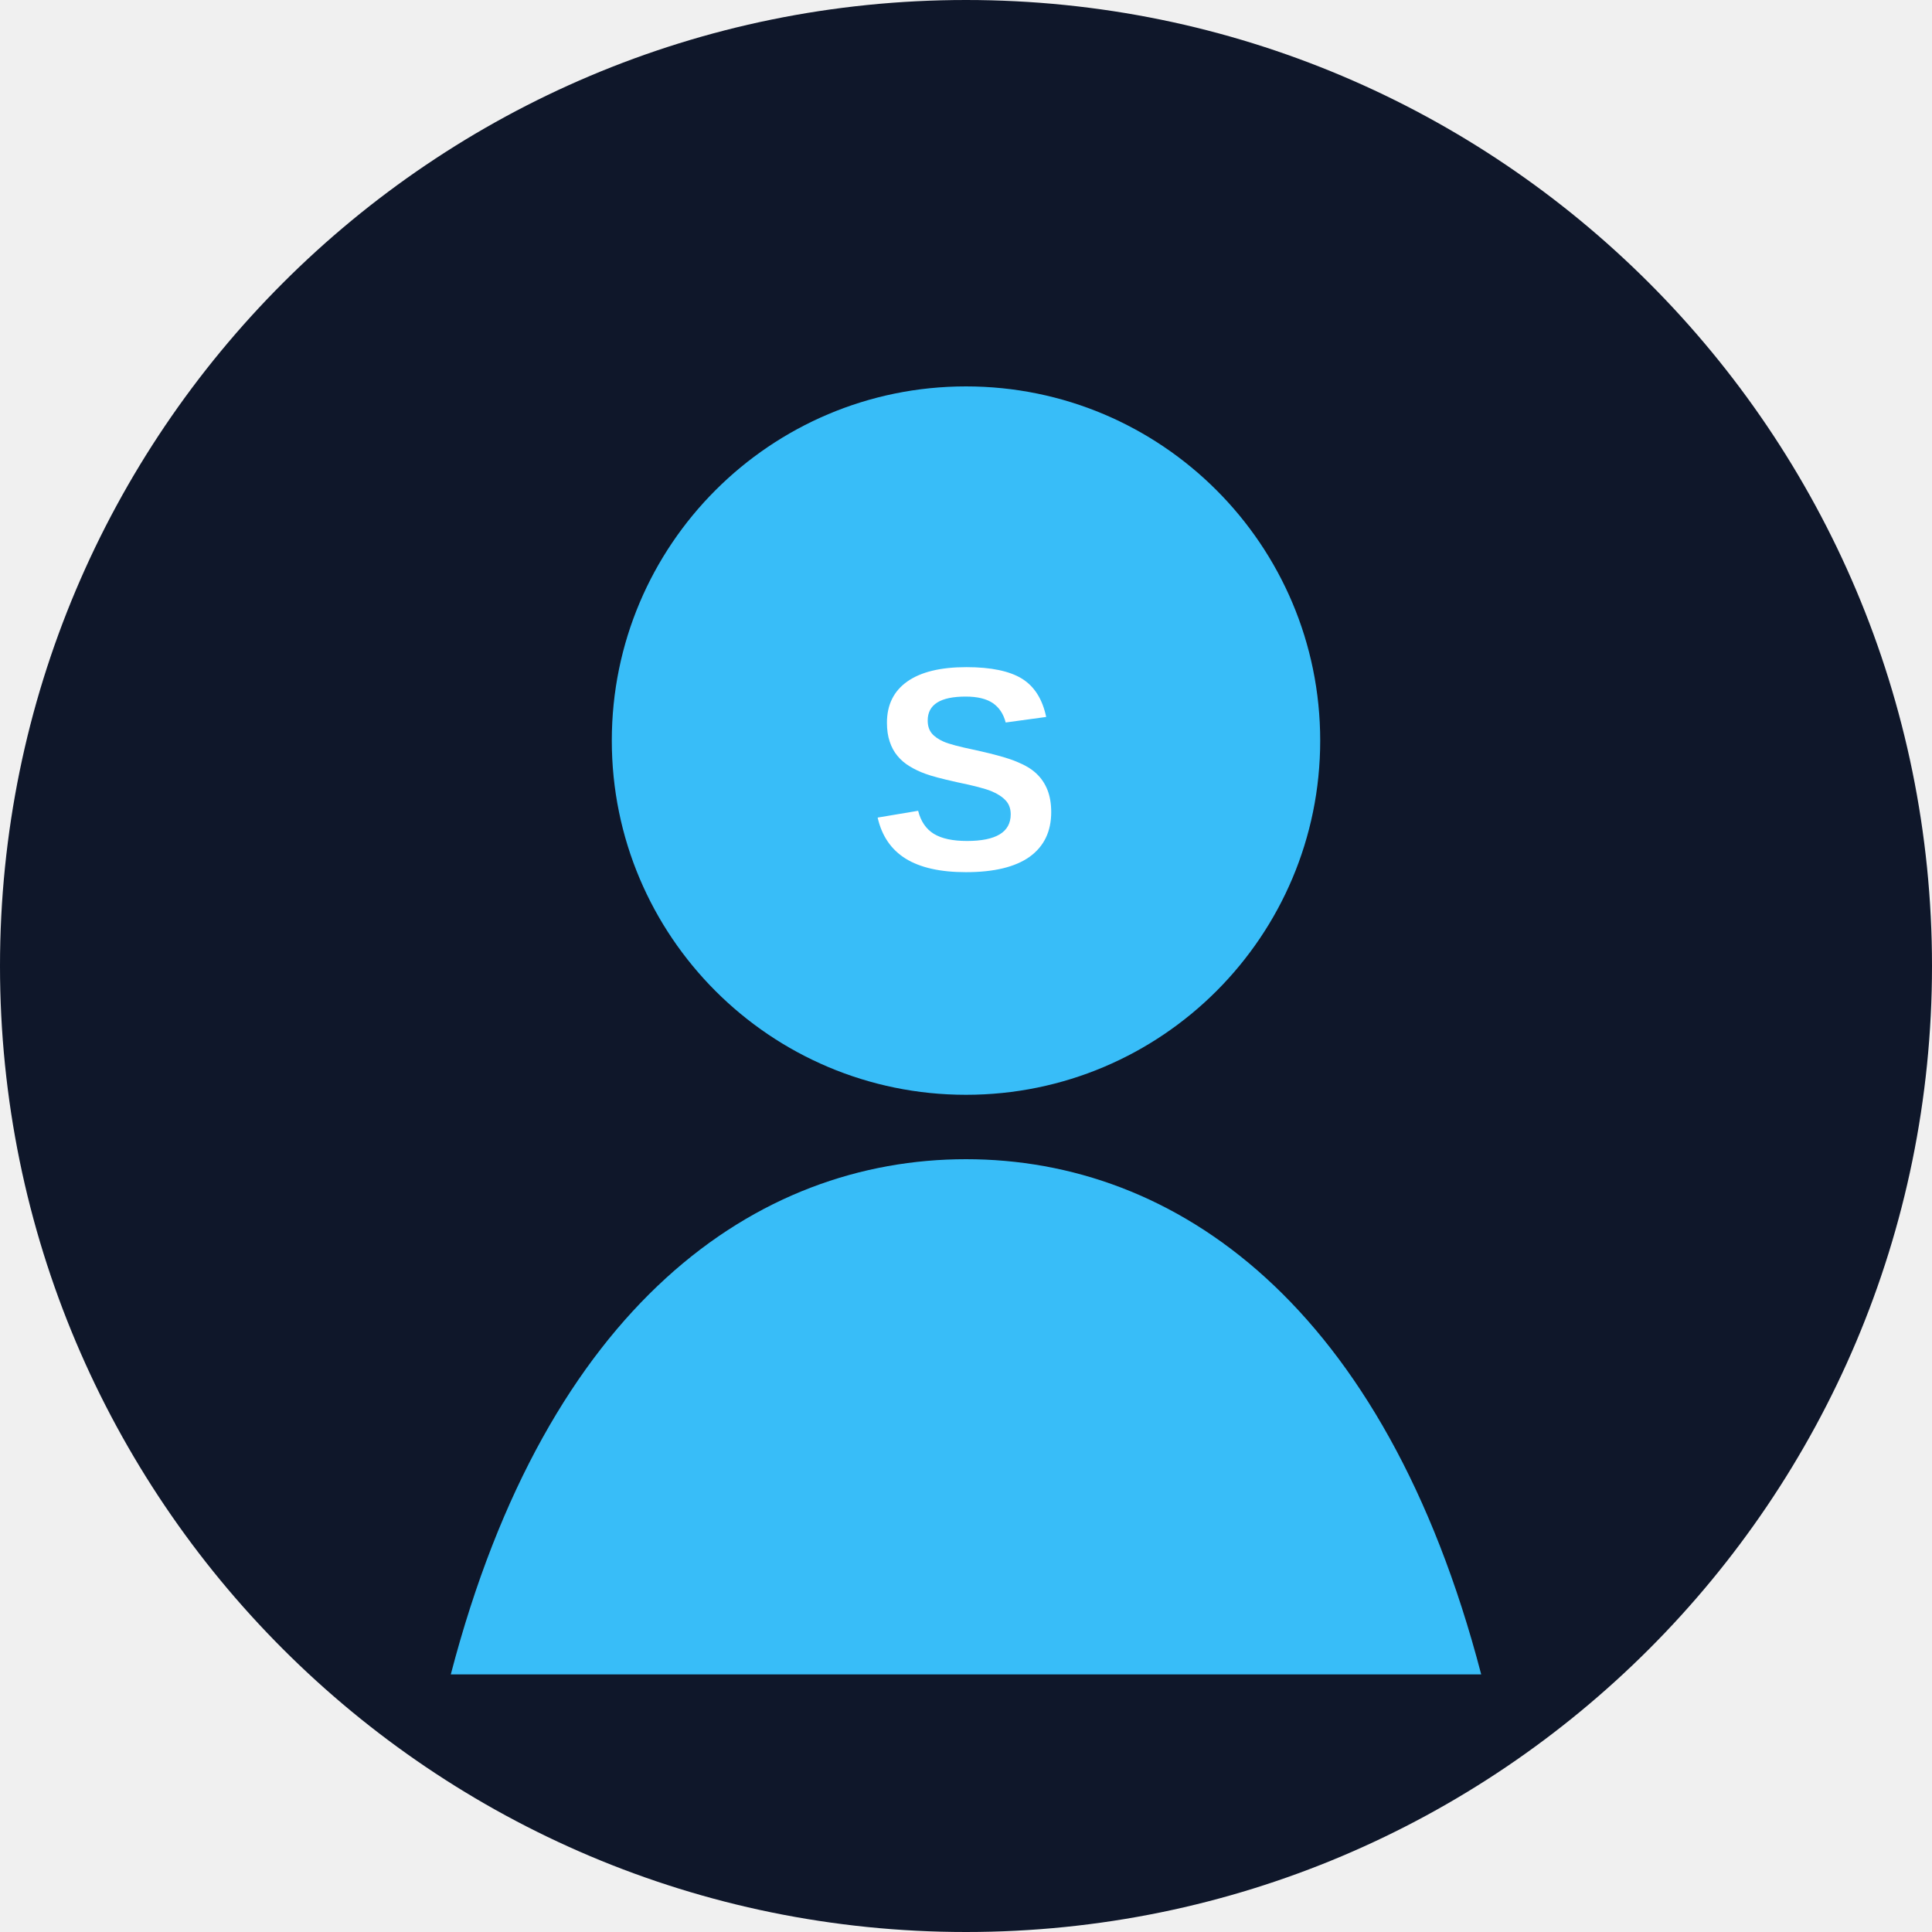
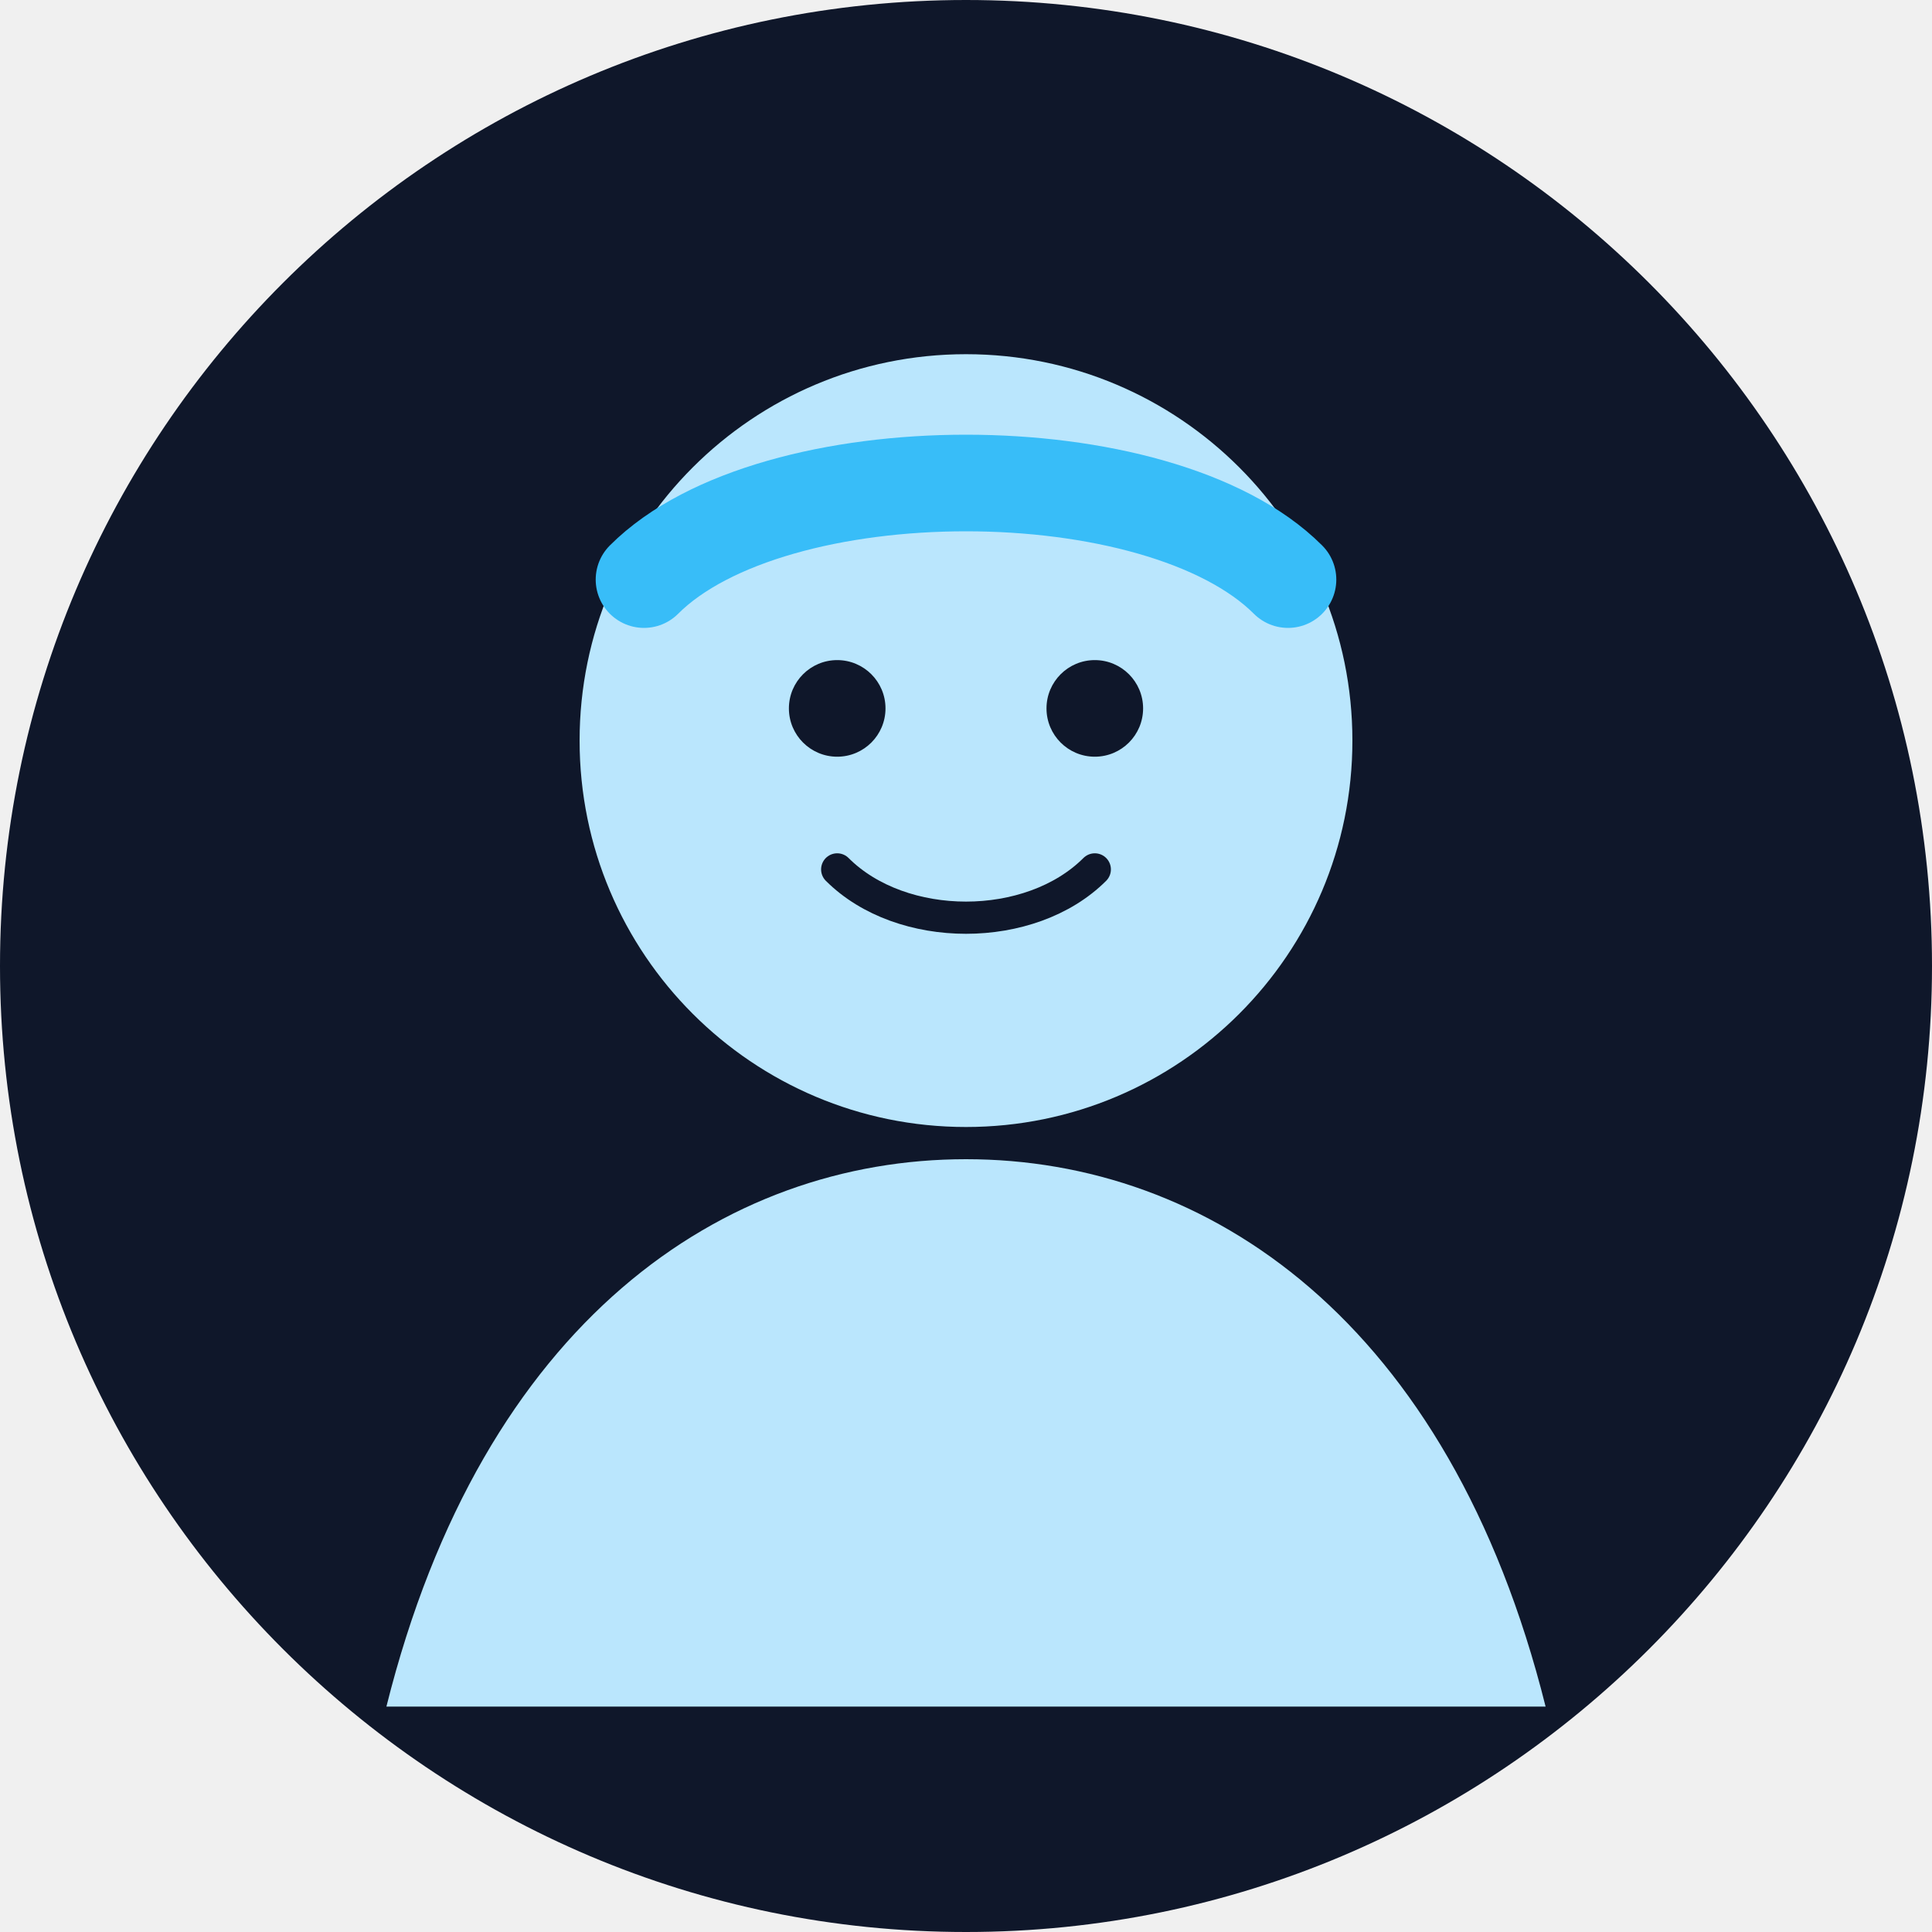
<svg xmlns="http://www.w3.org/2000/svg" width="120" height="120" viewBox="0 0 120 120" fill="none">
  <rect width="120" height="120" rx="60" fill="#0F172A" />
-   <circle cx="60" cy="46" r="22" fill="#38BDF8" />
-   <path d="M28 104C34 81 47 72 60 72C73 72 86 81 92 104" fill="#38BDF8" />
-   <text x="60" y="54" text-anchor="middle" fill="white" font-size="18" font-family="Arial" font-weight="bold">S</text>
+   <circle cx="60" cy="46" r="24" fill="#BAE6FD" />
+   <path d="M24 106C30 82 45 72 60 72C75 72 90 82 96 106" fill="#BAE6FD" />
+   <circle cx="52" cy="44" r="3" fill="#0F172A" />
+   <circle cx="68" cy="44" r="3" fill="#0F172A" />
+   <path d="M52 54C56 58 64 58 68 54" stroke="#0F172A" stroke-width="2" stroke-linecap="round" />
+   <path d="M40 36C44 32 52 30 60 30C68 30 76 32 80 36" stroke="#38BDF8" stroke-width="6" stroke-linecap="round" />
</svg>
